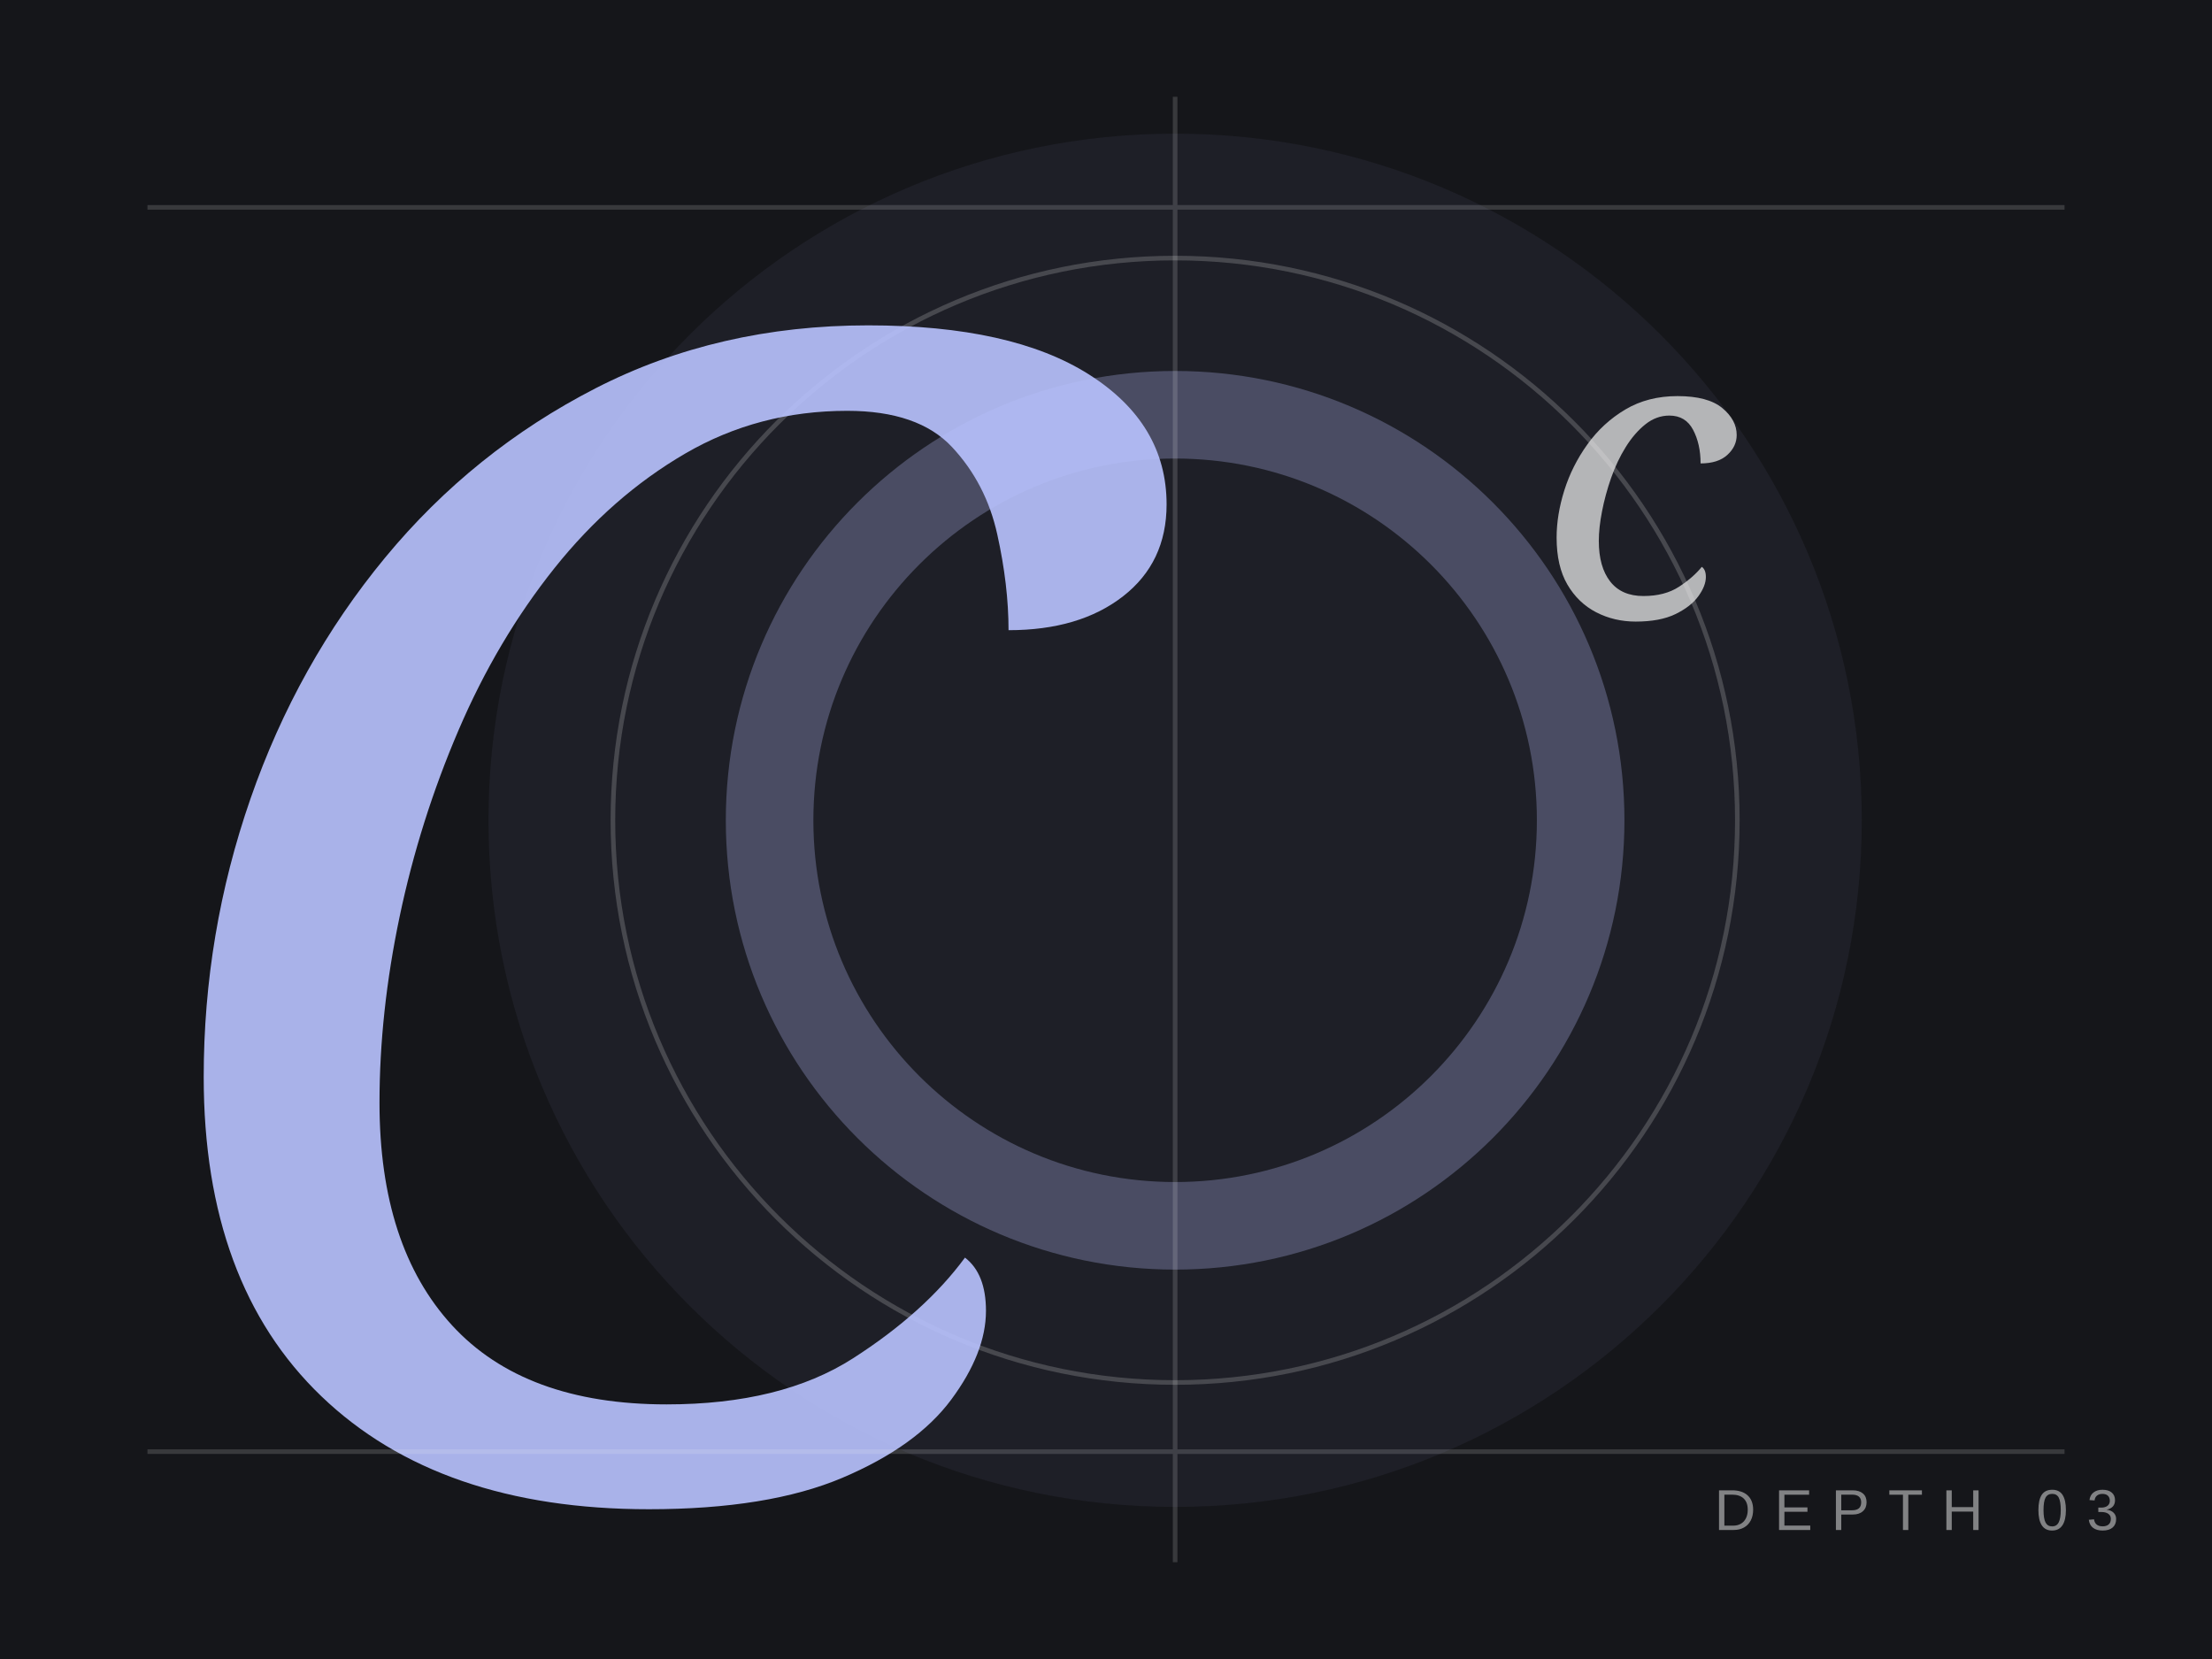
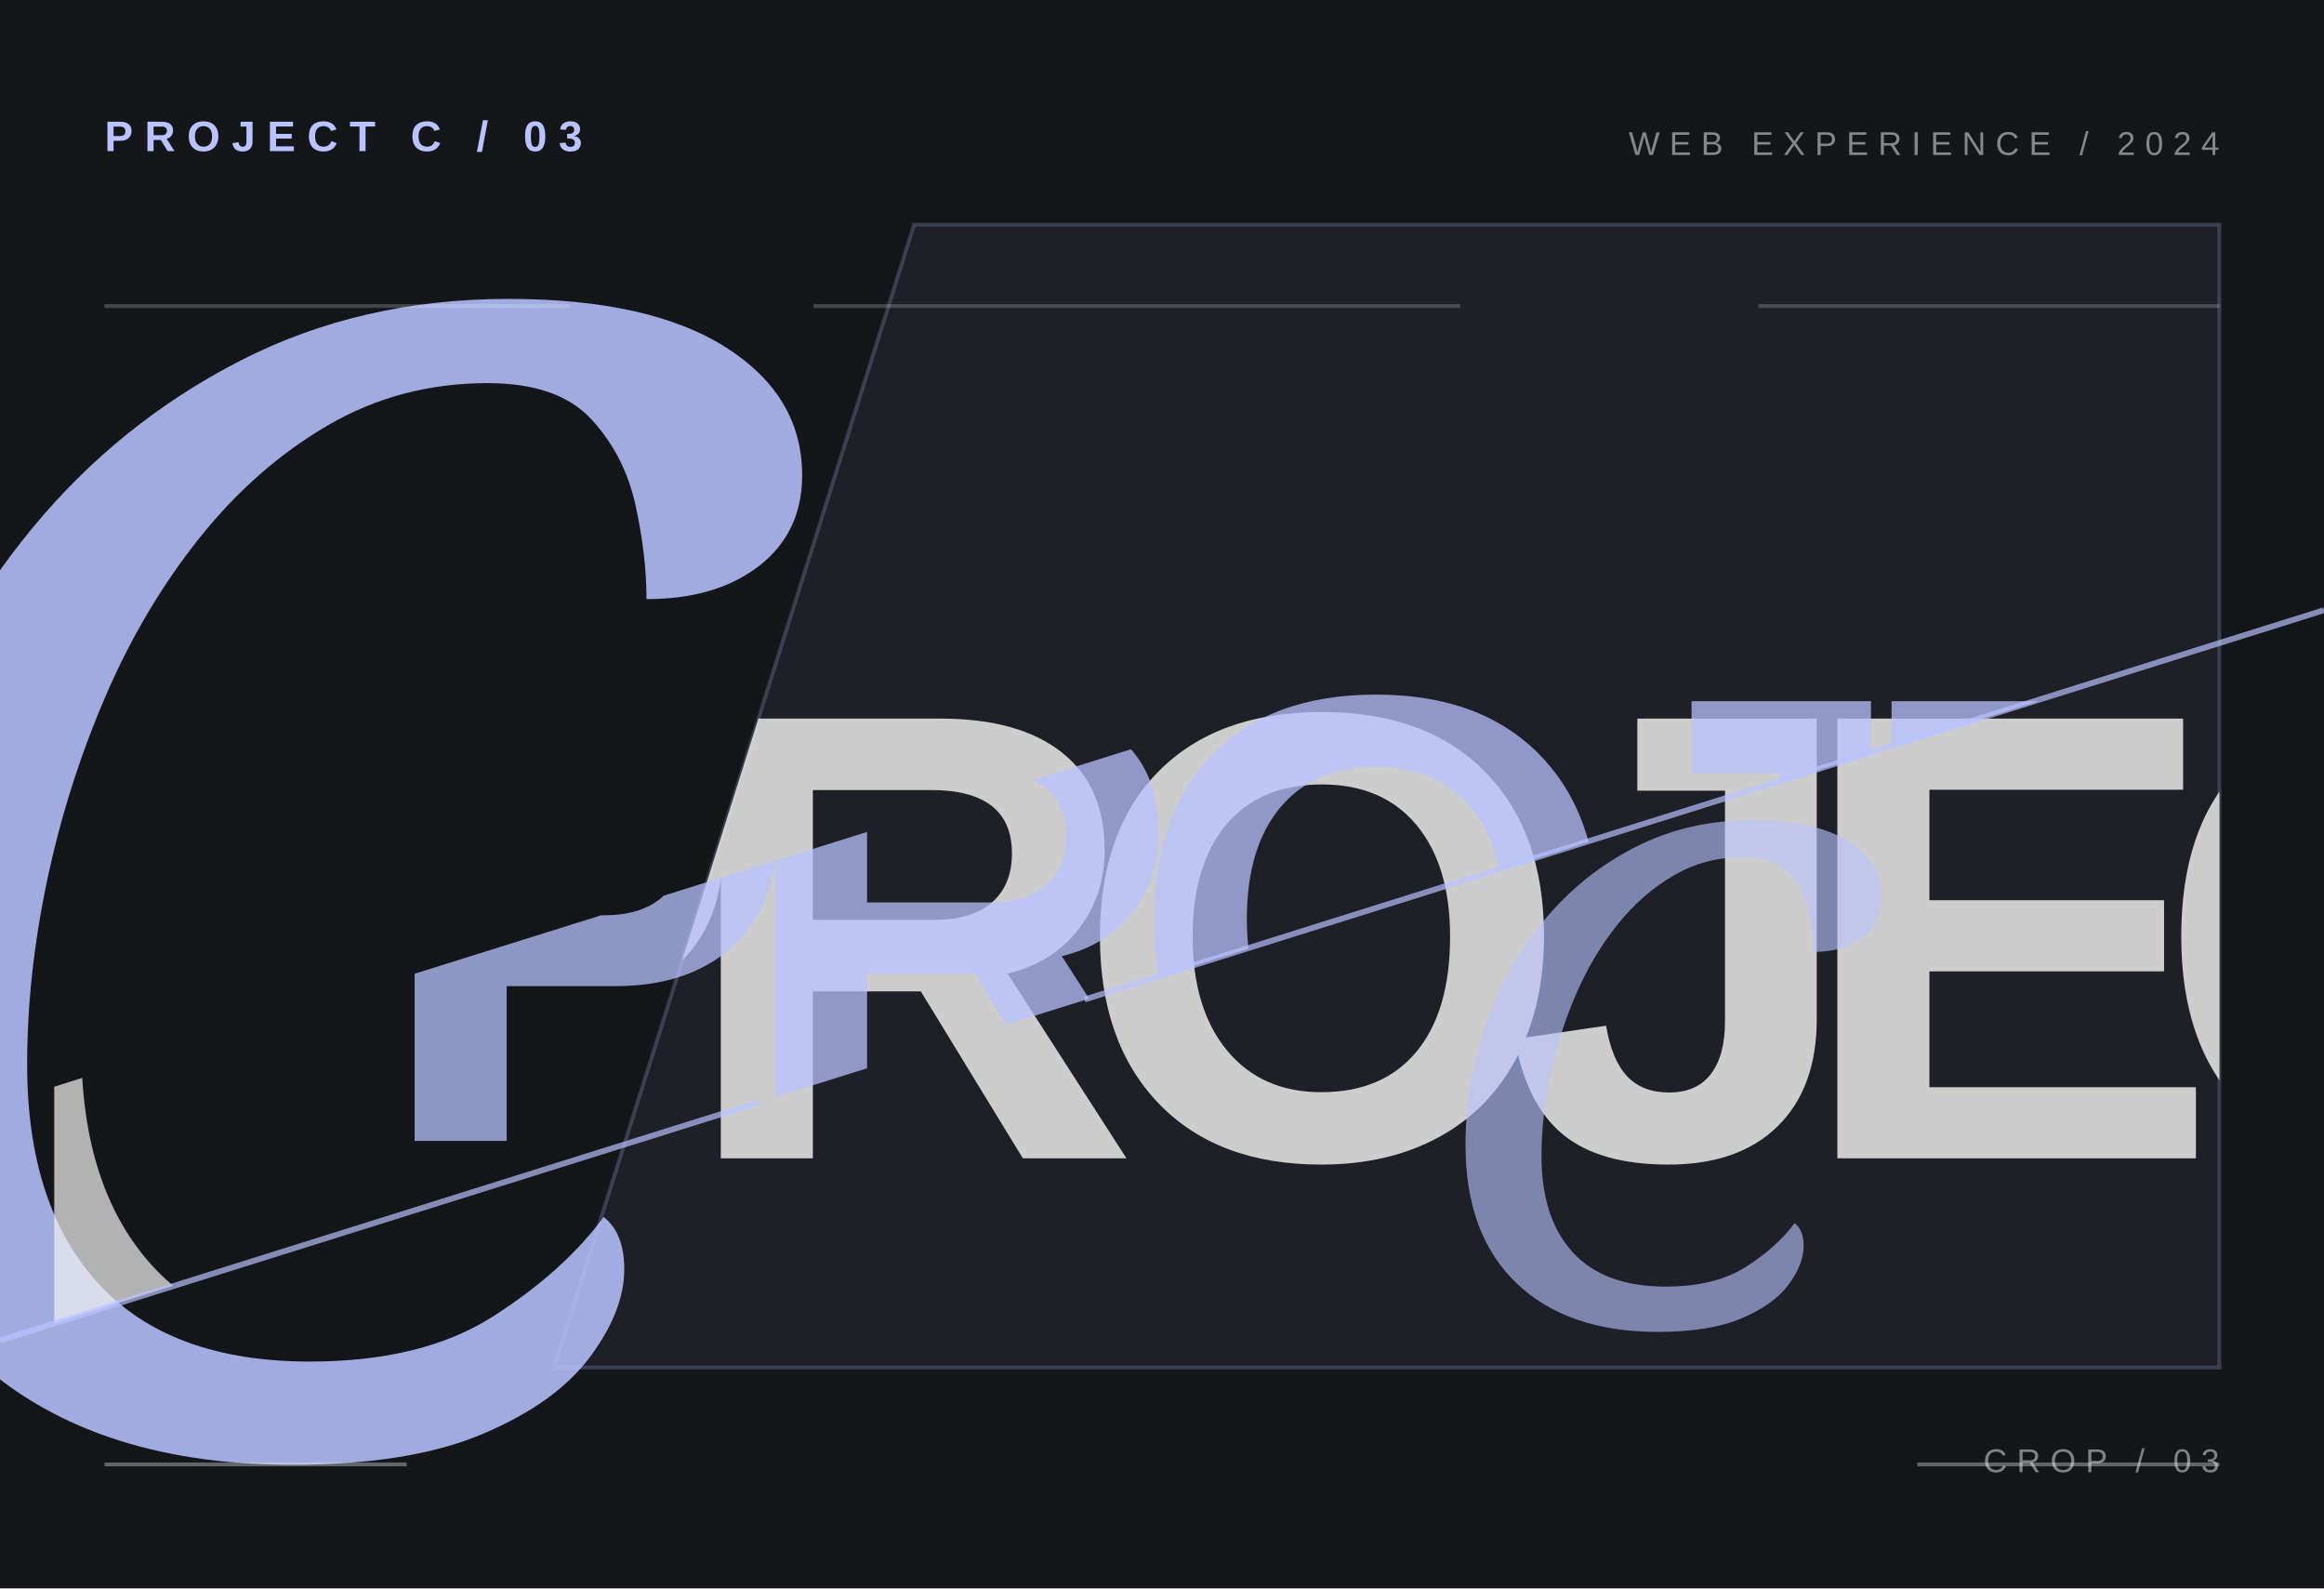
- <svg xmlns="http://www.w3.org/2000/svg" viewBox="0 0 960 720">
-   <rect width="960" height="720" fill="#15161a" />
-   <circle cx="510" cy="356" r="298" fill="#b9c3ff" fill-opacity=".055" />
-   <circle cx="510" cy="356" r="244" fill="none" stroke="#eeeeee" stroke-opacity=".2" stroke-width="2" />
-   <circle cx="510" cy="356" r="176" fill="none" stroke="#b9c3ff" stroke-opacity=".28" stroke-width="38" />
-   <text x="52" y="648" fill="#b9c3ff" fill-opacity=".9" font-family="Georgia,serif" font-size="700" font-style="italic" letter-spacing="-64">C</text>
-   <text x="668" y="268" fill="#eeeeee" fill-opacity=".72" font-family="Georgia,serif" font-size="176" font-style="italic">c</text>
-   <path d="M64 90h832M64 630h832M510 42v636" stroke="#eeeeee" stroke-opacity=".16" stroke-width="2" />
-   <text x="744" y="664" fill="#eeeeee" fill-opacity=".5" font-family="Arial,sans-serif" font-size="25" letter-spacing="8">DEPTH 03</text>
+ <svg xmlns="http://www.w3.org/2000/svg" viewBox="0 0 1200 820">
+   <defs>
+     <clipPath id="c-slice">
+       <path d="M0 570 1200 194v122L0 692Z" />
+     </clipPath>
+     <clipPath id="c-window">
+       <path d="M472 116h674v590H286Z" />
+     </clipPath>
+   </defs>
+   <rect width="1200" height="820" fill="#15161a" />
+   <path d="M472 116h674v590H286Z" fill="#b9c3ff" fill-opacity=".055" stroke="#b9c3ff" stroke-opacity=".22" stroke-width="2" />
+   <text x="54" y="78" fill="#b9c3ff" font-family="Arial,sans-serif" font-size="22" font-weight="700" letter-spacing="6">PROJECT C / 03</text>
+   <text x="1146" y="80" text-anchor="end" fill="#eeeeee" fill-opacity=".52" font-family="Arial,sans-serif" font-size="17" letter-spacing="5">WEB EXPERIENCE / 2024</text>
+   <text x="-118" y="748" fill="#b9c3ff" fill-opacity=".86" font-family="Georgia,serif" font-size="820" font-style="italic" letter-spacing="-80">C</text>
+   <g clip-path="url(#c-window)">
+     <text x="164" y="598" fill="#eeeeee" fill-opacity=".84" font-family="Arial Black,Arial,sans-serif" font-size="330" font-weight="900" letter-spacing="-34">PROJECT</text>
+     <text x="738" y="684" fill="#b9c3ff" fill-opacity=".62" font-family="Georgia,serif" font-size="360" font-style="italic">C</text>
+   </g>
+   <g clip-path="url(#c-slice)" transform="translate(28 -9)">
+     <text x="-118" y="748" fill="#eeeeee" fill-opacity=".72" font-family="Georgia,serif" font-size="820" font-style="italic" letter-spacing="-80">C</text>
+     <text x="164" y="598" fill="#b9c3ff" fill-opacity=".74" font-family="Arial Black,Arial,sans-serif" font-size="330" font-weight="900" letter-spacing="-34">PROJECT</text>
+   </g>
+   <path d="M54 158h240M420 158h334M908 158h238" stroke="#eeeeee" stroke-opacity=".22" stroke-width="2" />
+   <path d="M0 692 392 569M560 516l640-201" stroke="#b9c3ff" stroke-opacity=".68" stroke-width="3" />
+   <path d="M54 756h156M990 756h156" stroke="#eeeeee" stroke-opacity=".36" stroke-width="2" />
+   <text x="1146" y="760" text-anchor="end" fill="#eeeeee" fill-opacity=".5" font-family="Arial,sans-serif" font-size="17" letter-spacing="5">CROP / 03</text>
</svg>
